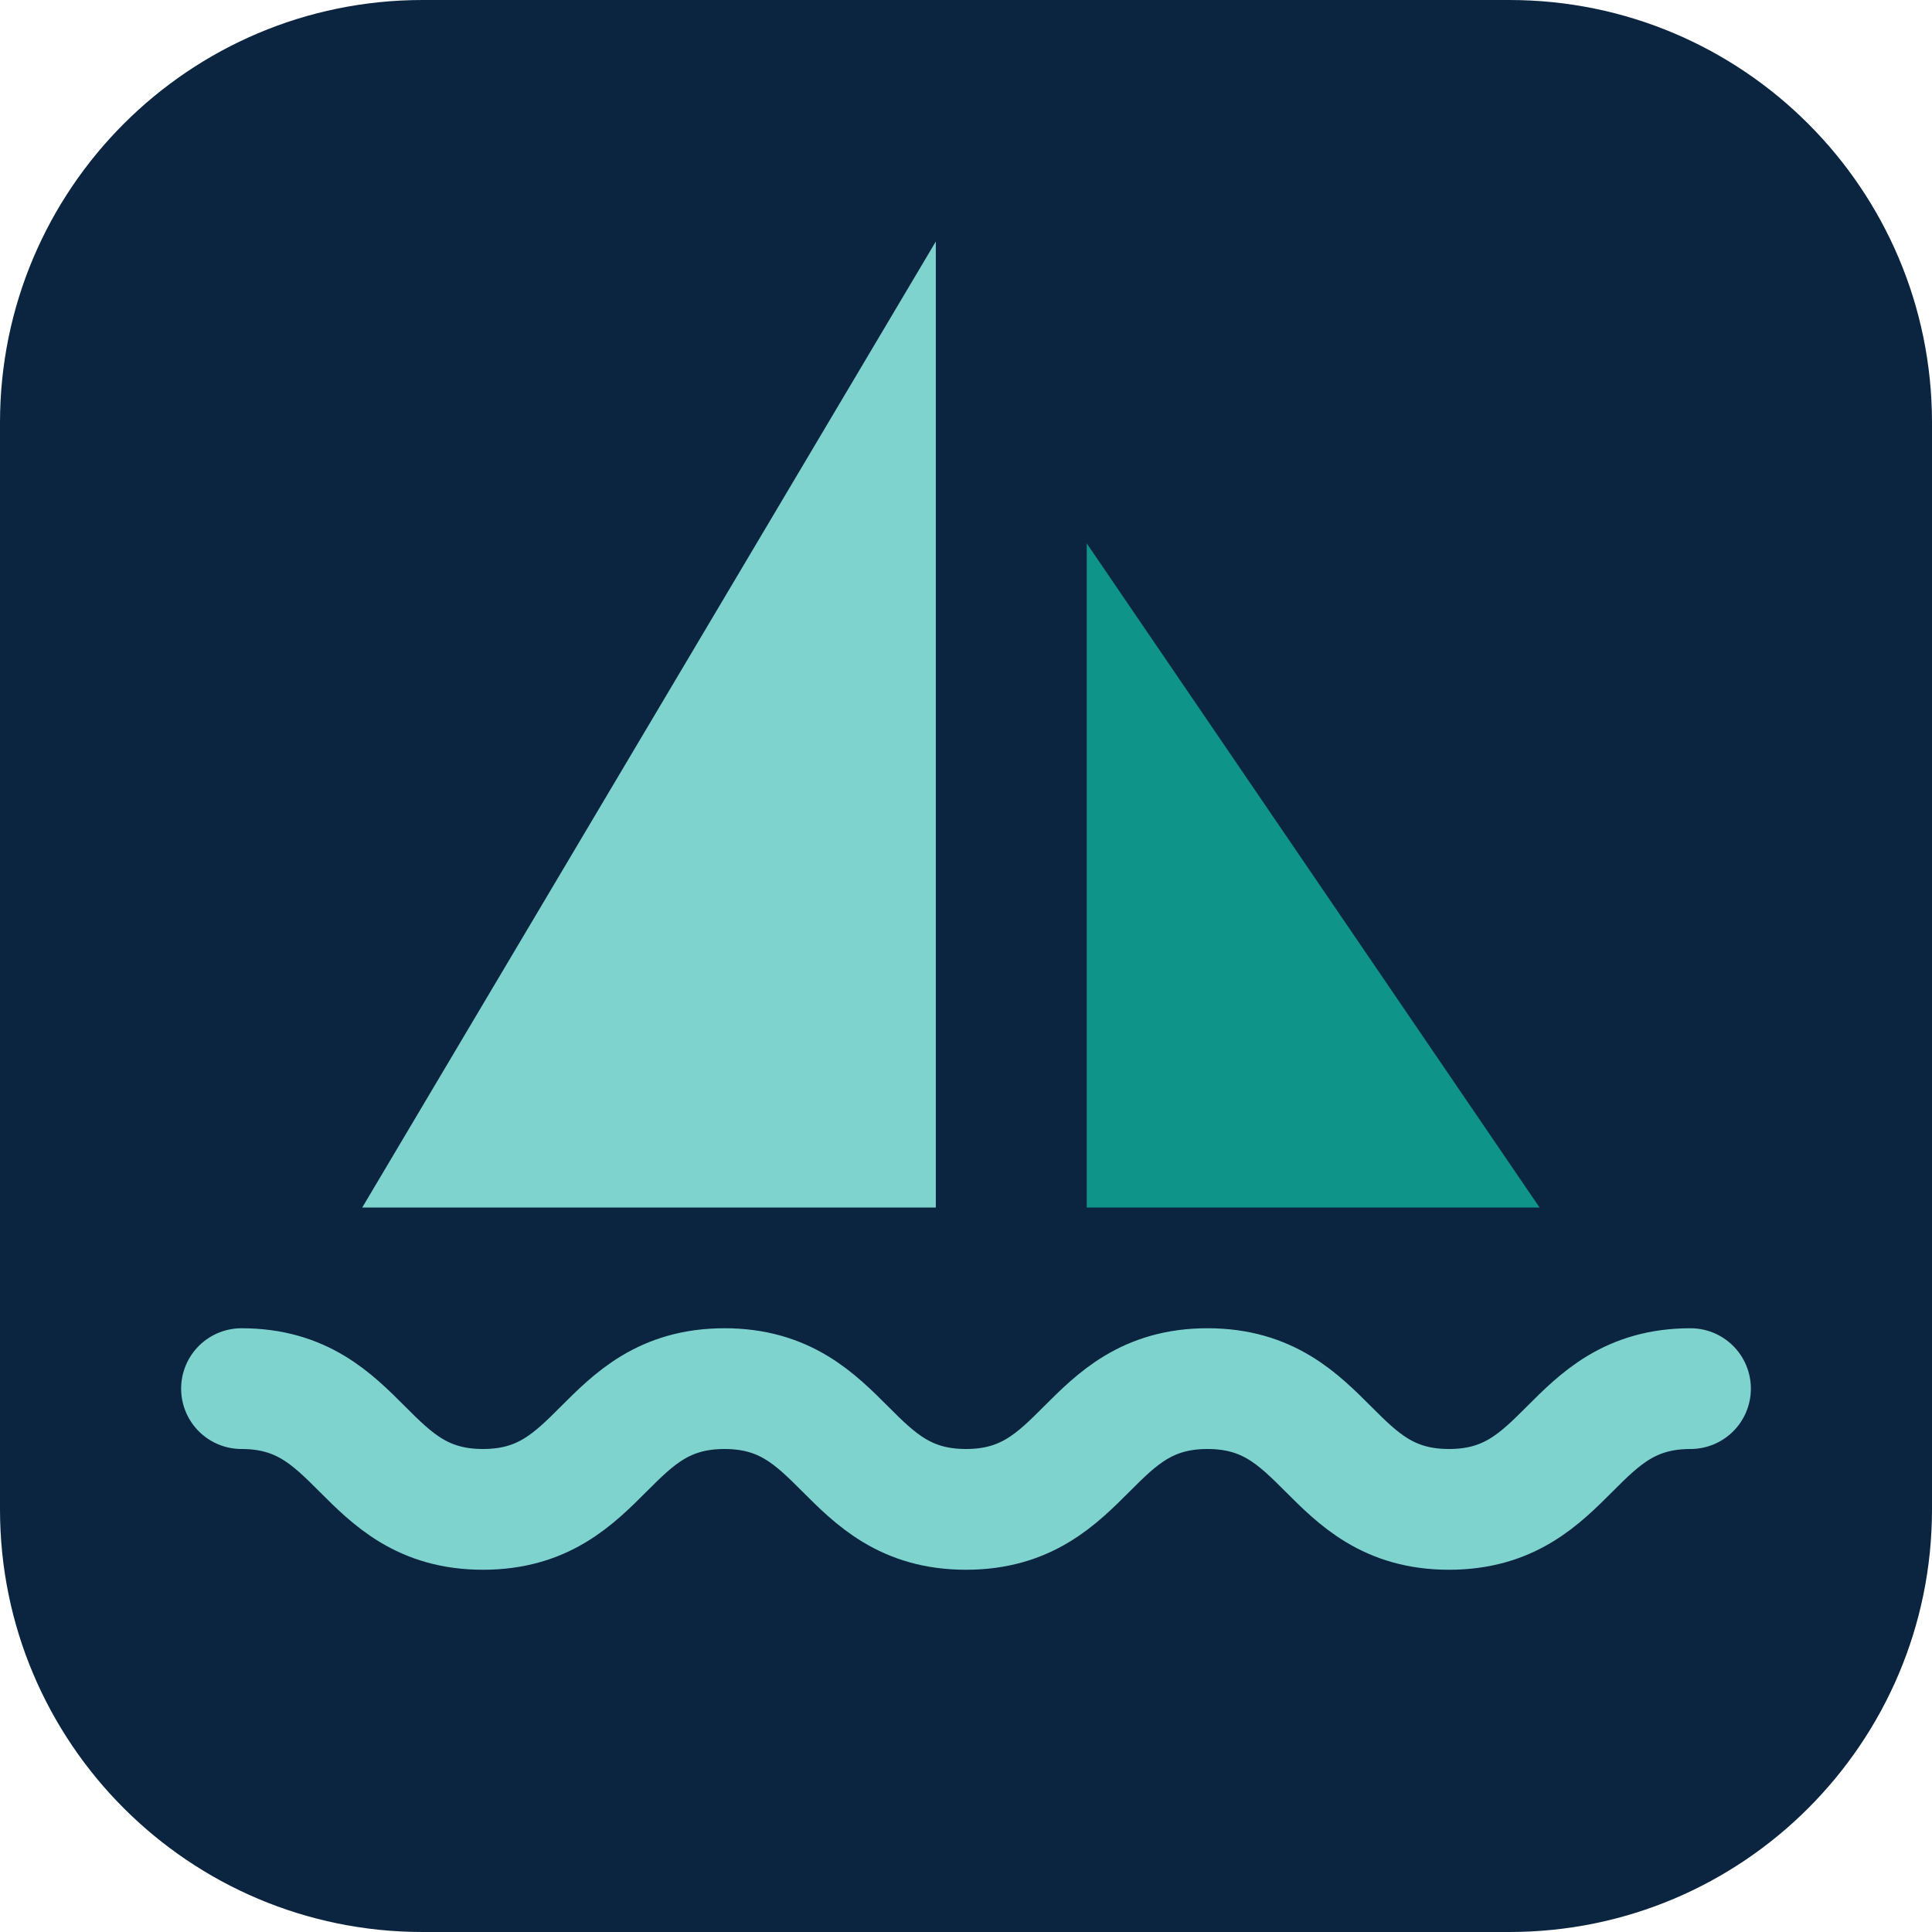
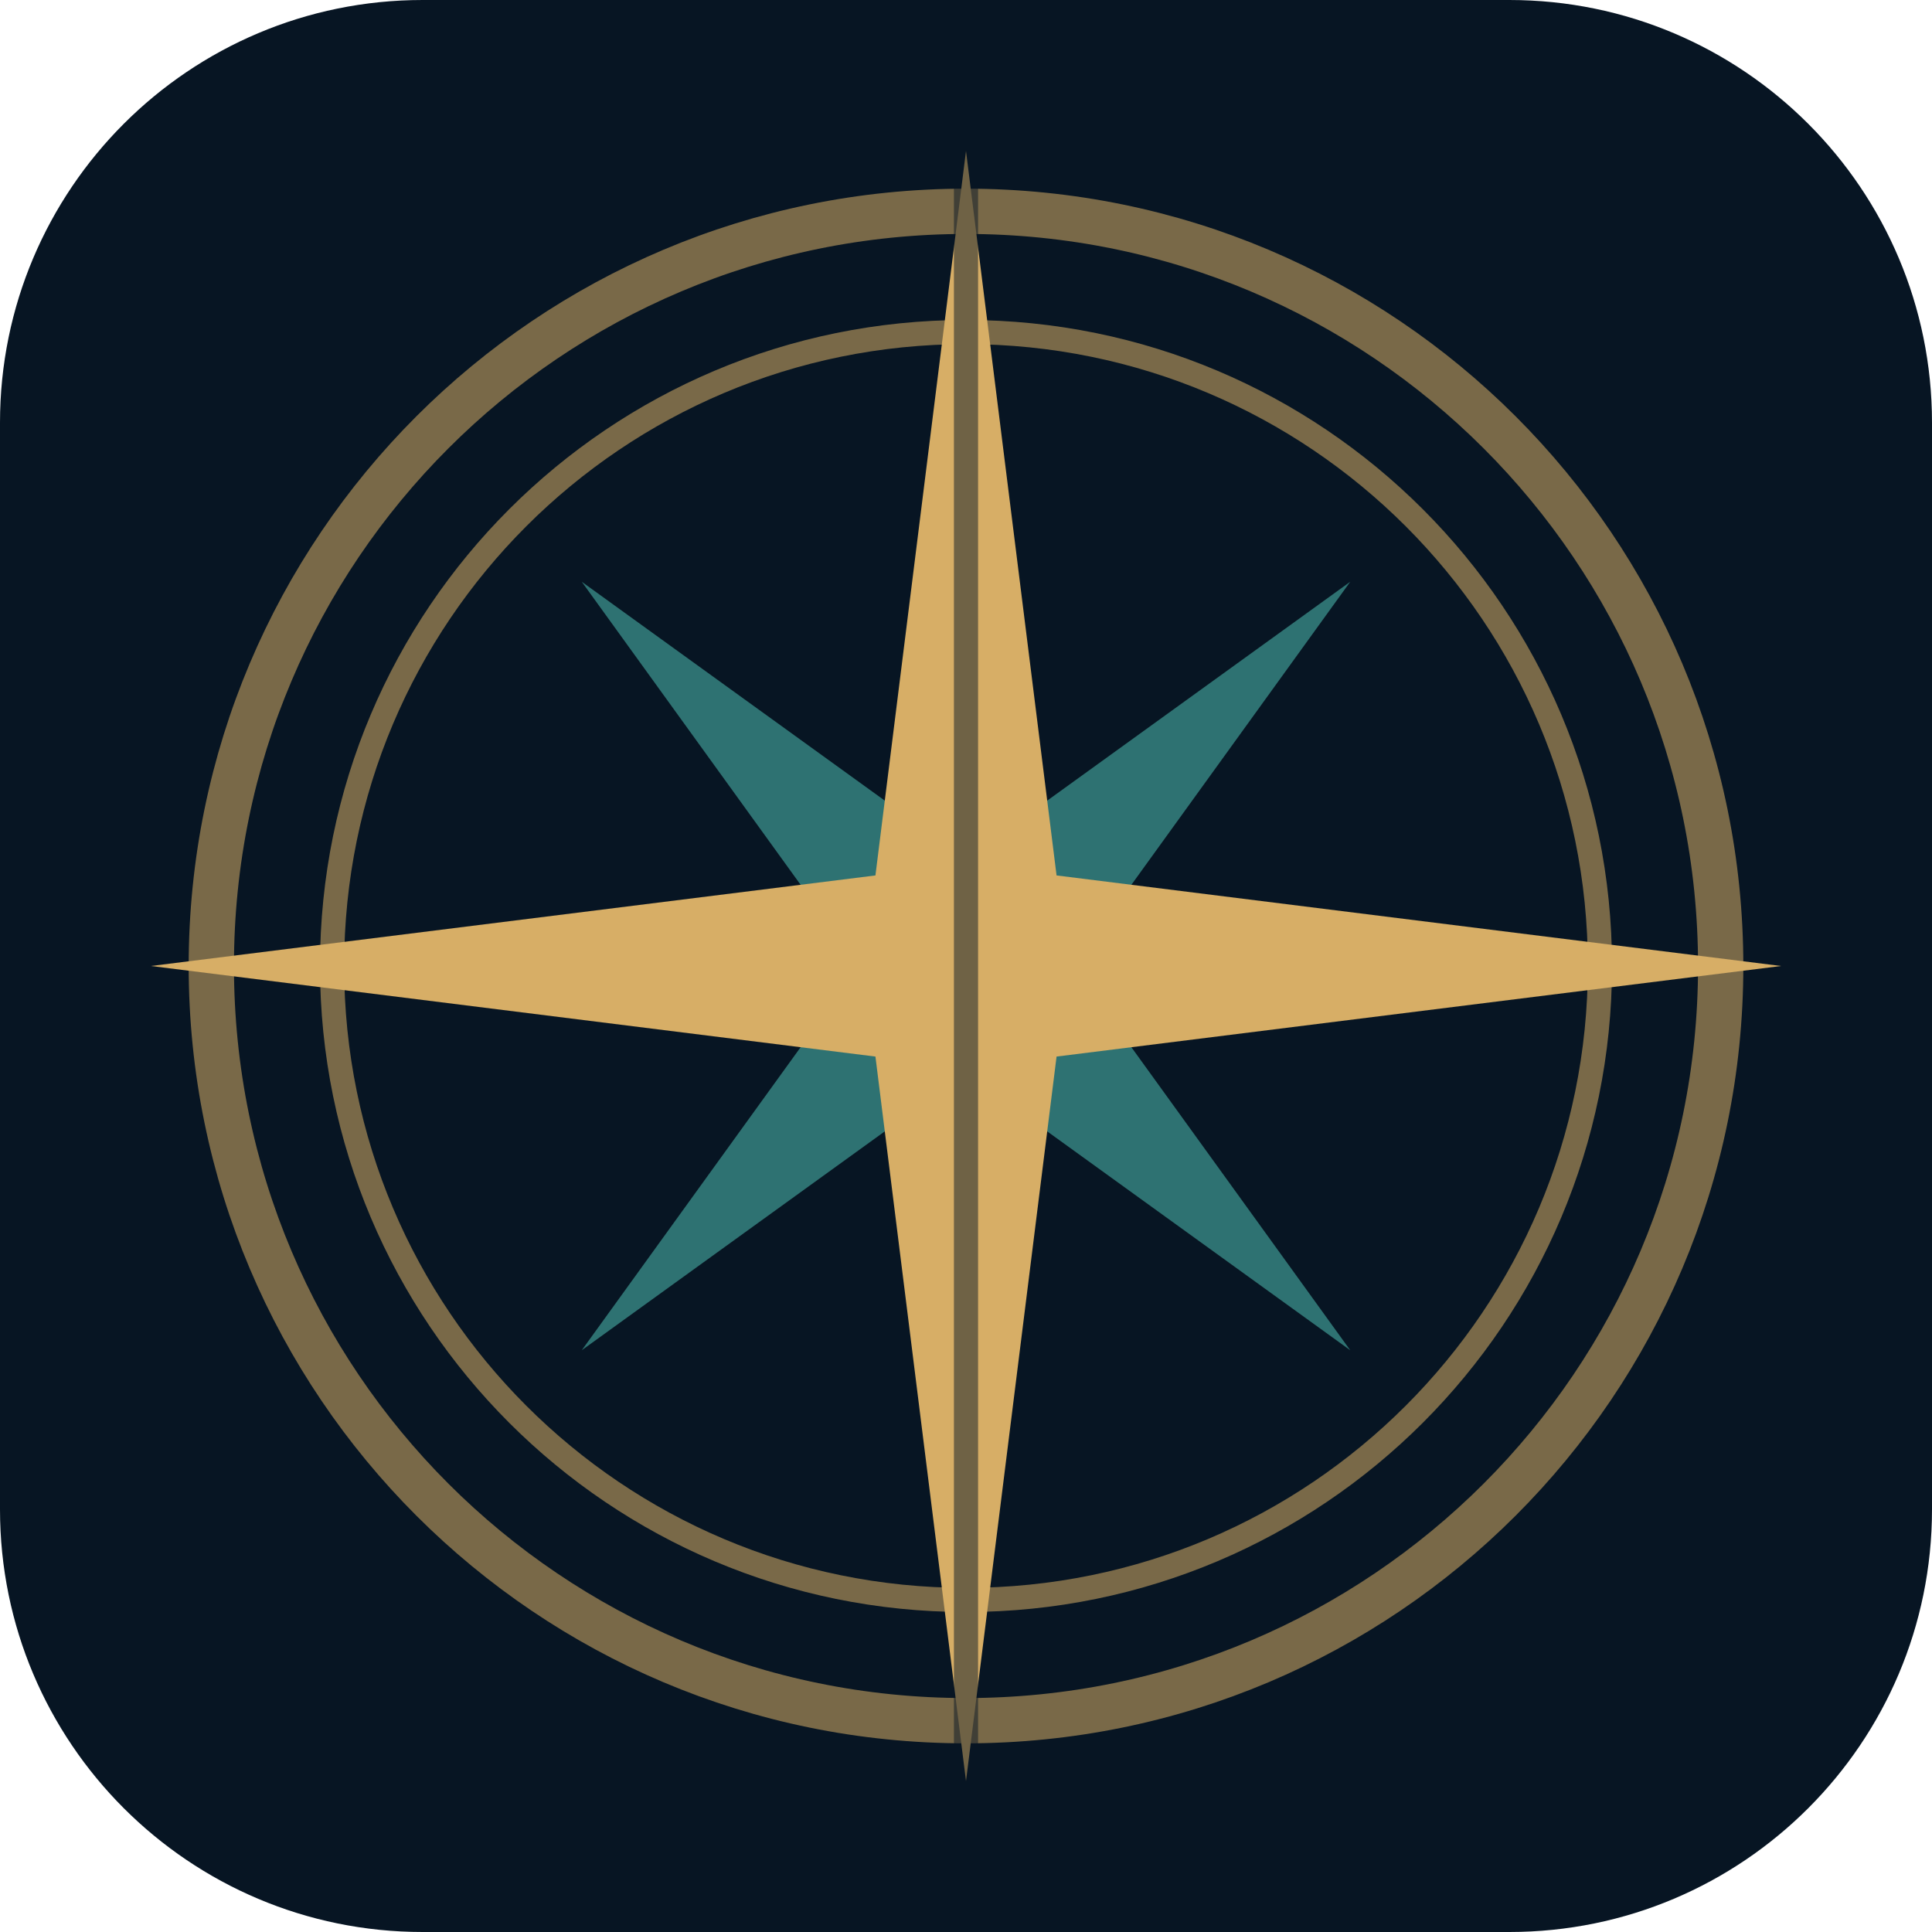
<svg xmlns="http://www.w3.org/2000/svg" viewBox="0 0 64 64">
-   <rect width="64" height="64" rx="14" fill="#0b2540" />
-   <path d="M31 8 31 40 12 40Z" fill="#7fd3ce" />
-   <path d="M36 18 51 40 36 40Z" fill="#0e9488" />
-   <path d="M8 46c4 0 4 4 8 4s4-4 8-4 4 4 8 4 4-4 8-4 4 4 8 4 4-4 8-4" fill="none" stroke="#7fd3ce" stroke-width="4" stroke-linecap="round" />
+   <rect width="64" height="64" rx="14" fill="#071523" />
+   <g fill="none" stroke="#d7ae66" opacity="0.55">
+     <circle cx="32" cy="32" r="25" stroke-width="1.5" />
+     <circle cx="32" cy="32" r="21" stroke-width="0.8" />
+   </g>
+   <path d="M32 14 34.5 29.5 50 32 34.5 34.5 32 50 29.5 34.5 14 32 29.5 29.5Z" transform="rotate(45 32 32)" fill="#4fbfb2" opacity="0.55" />
+   <path d="M32 5 35 29 59 32 35 35 32 59 29 35 5 32 29 29Z" fill="#d7ae66" />
+   <path d="M32 5 32 59" stroke="#071523" stroke-width="0.8" opacity="0.5" />
</svg>
